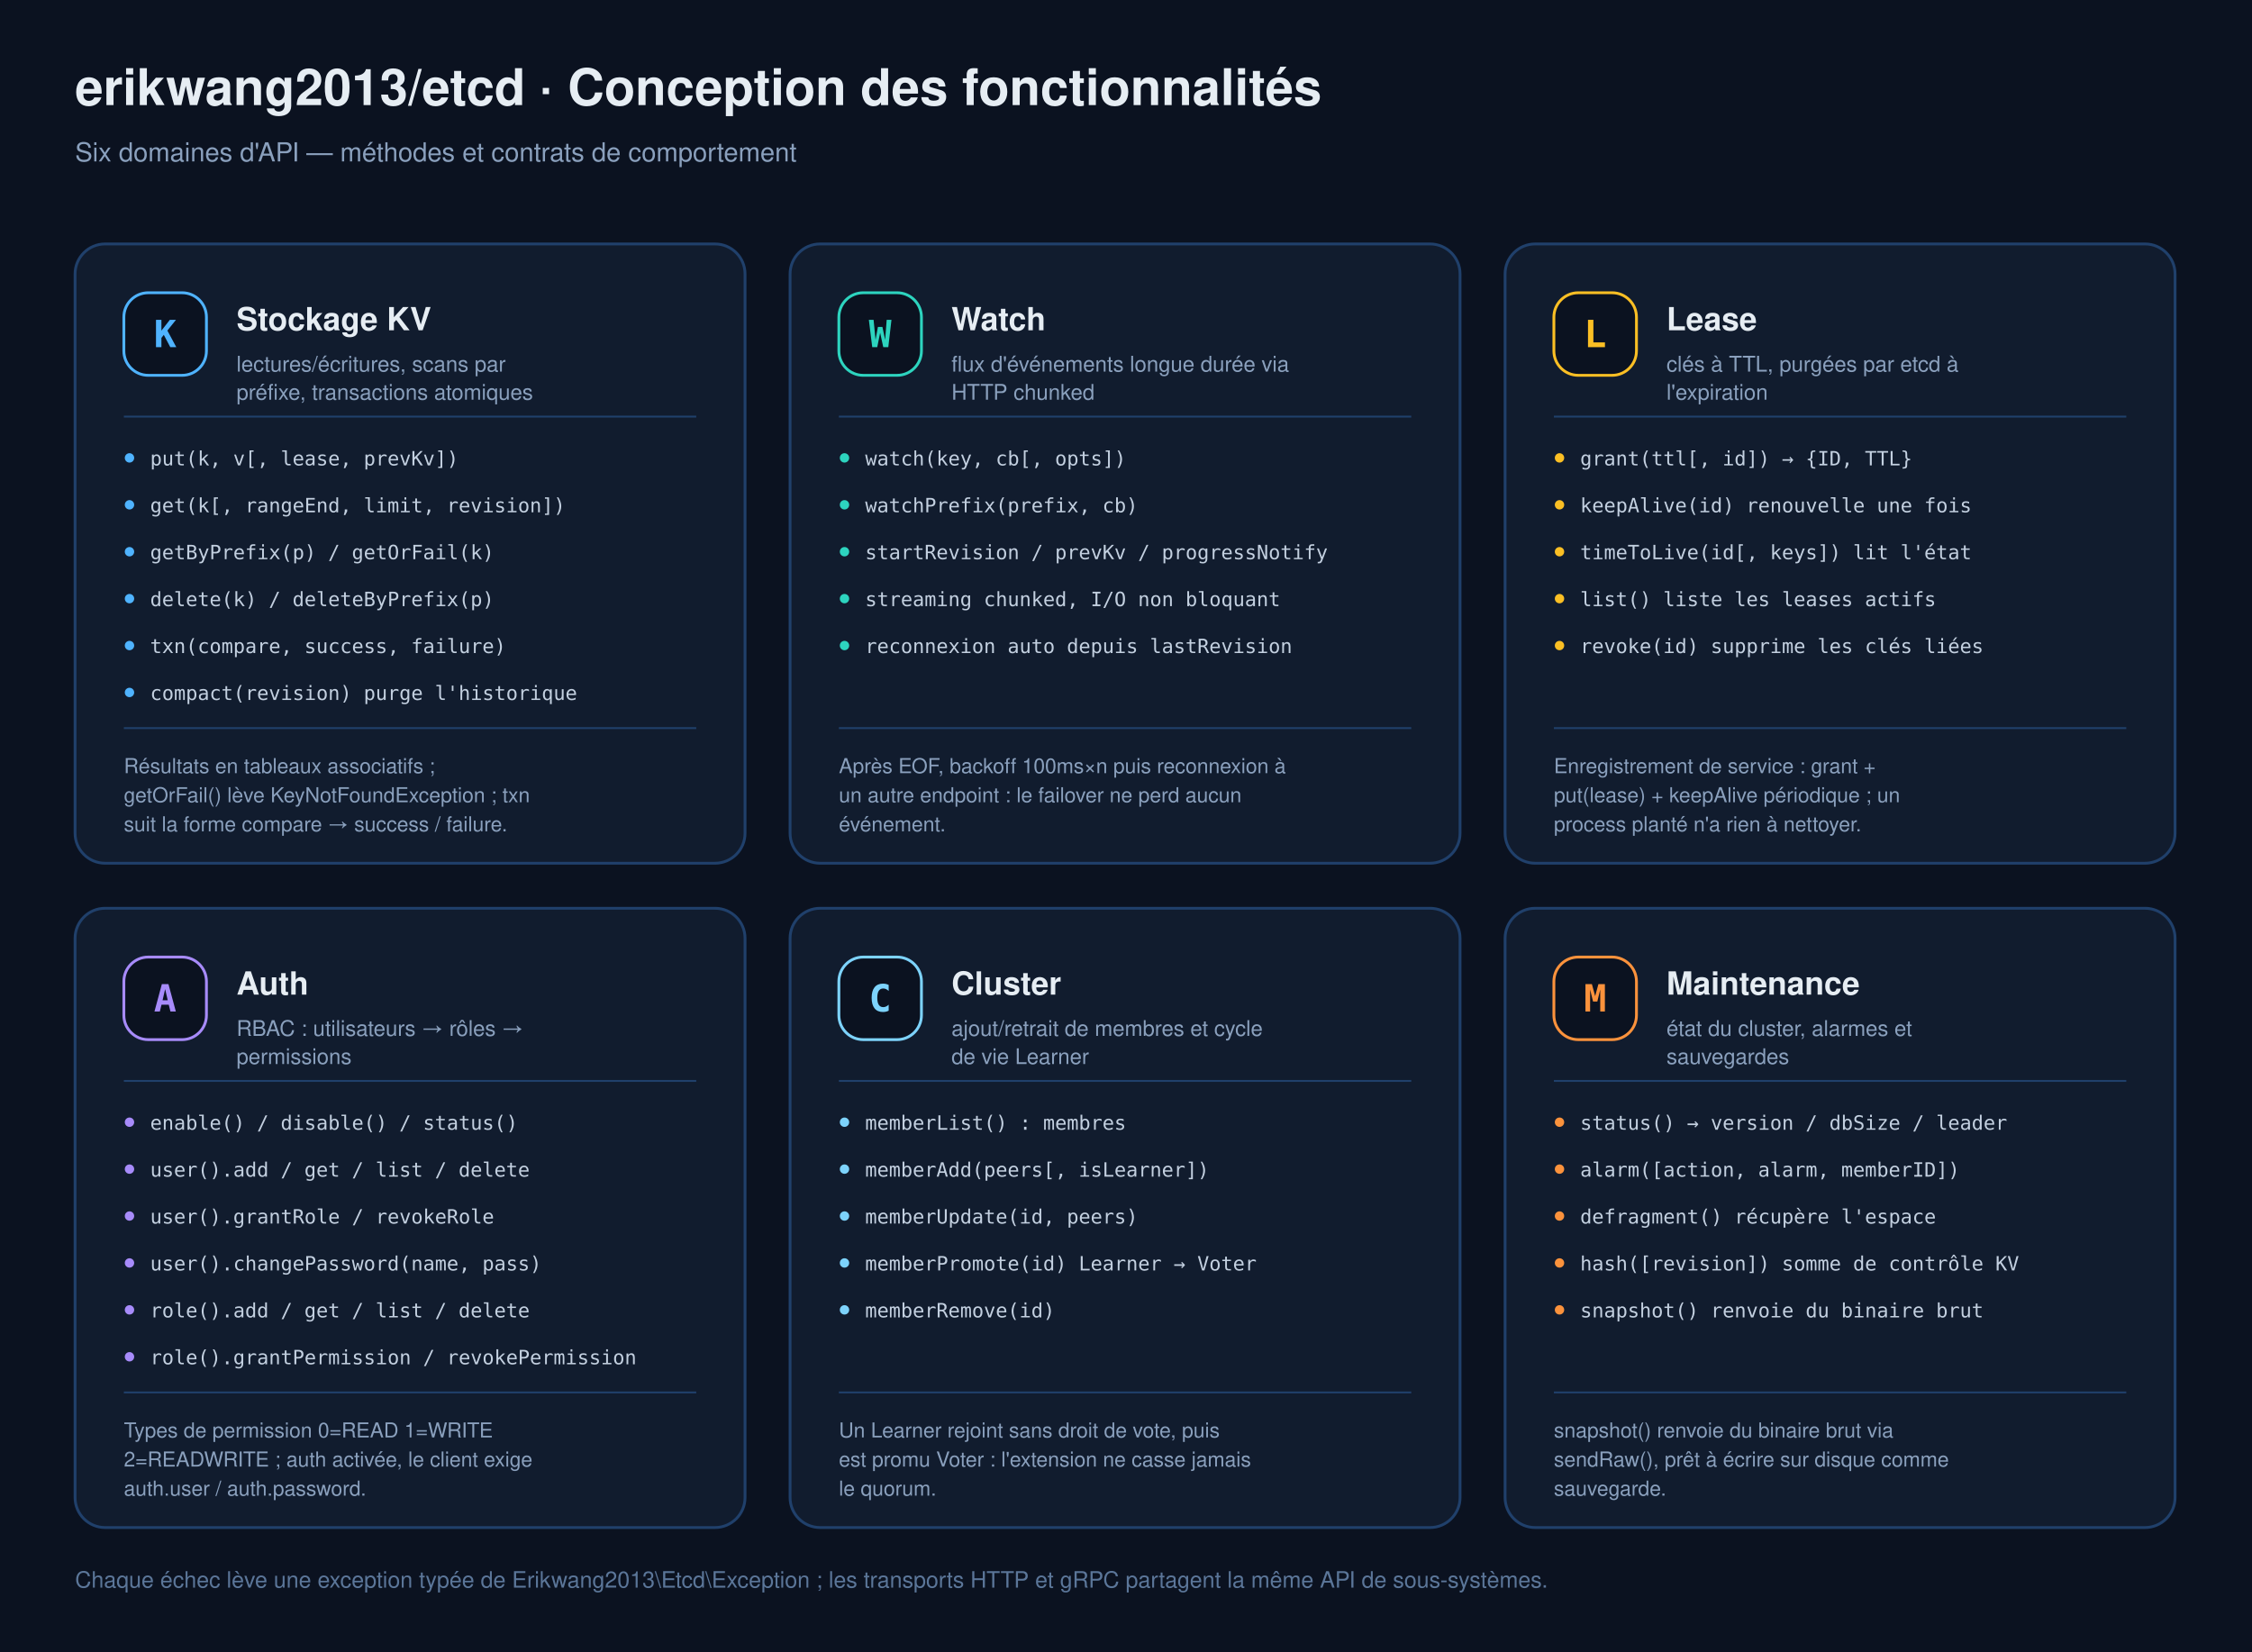
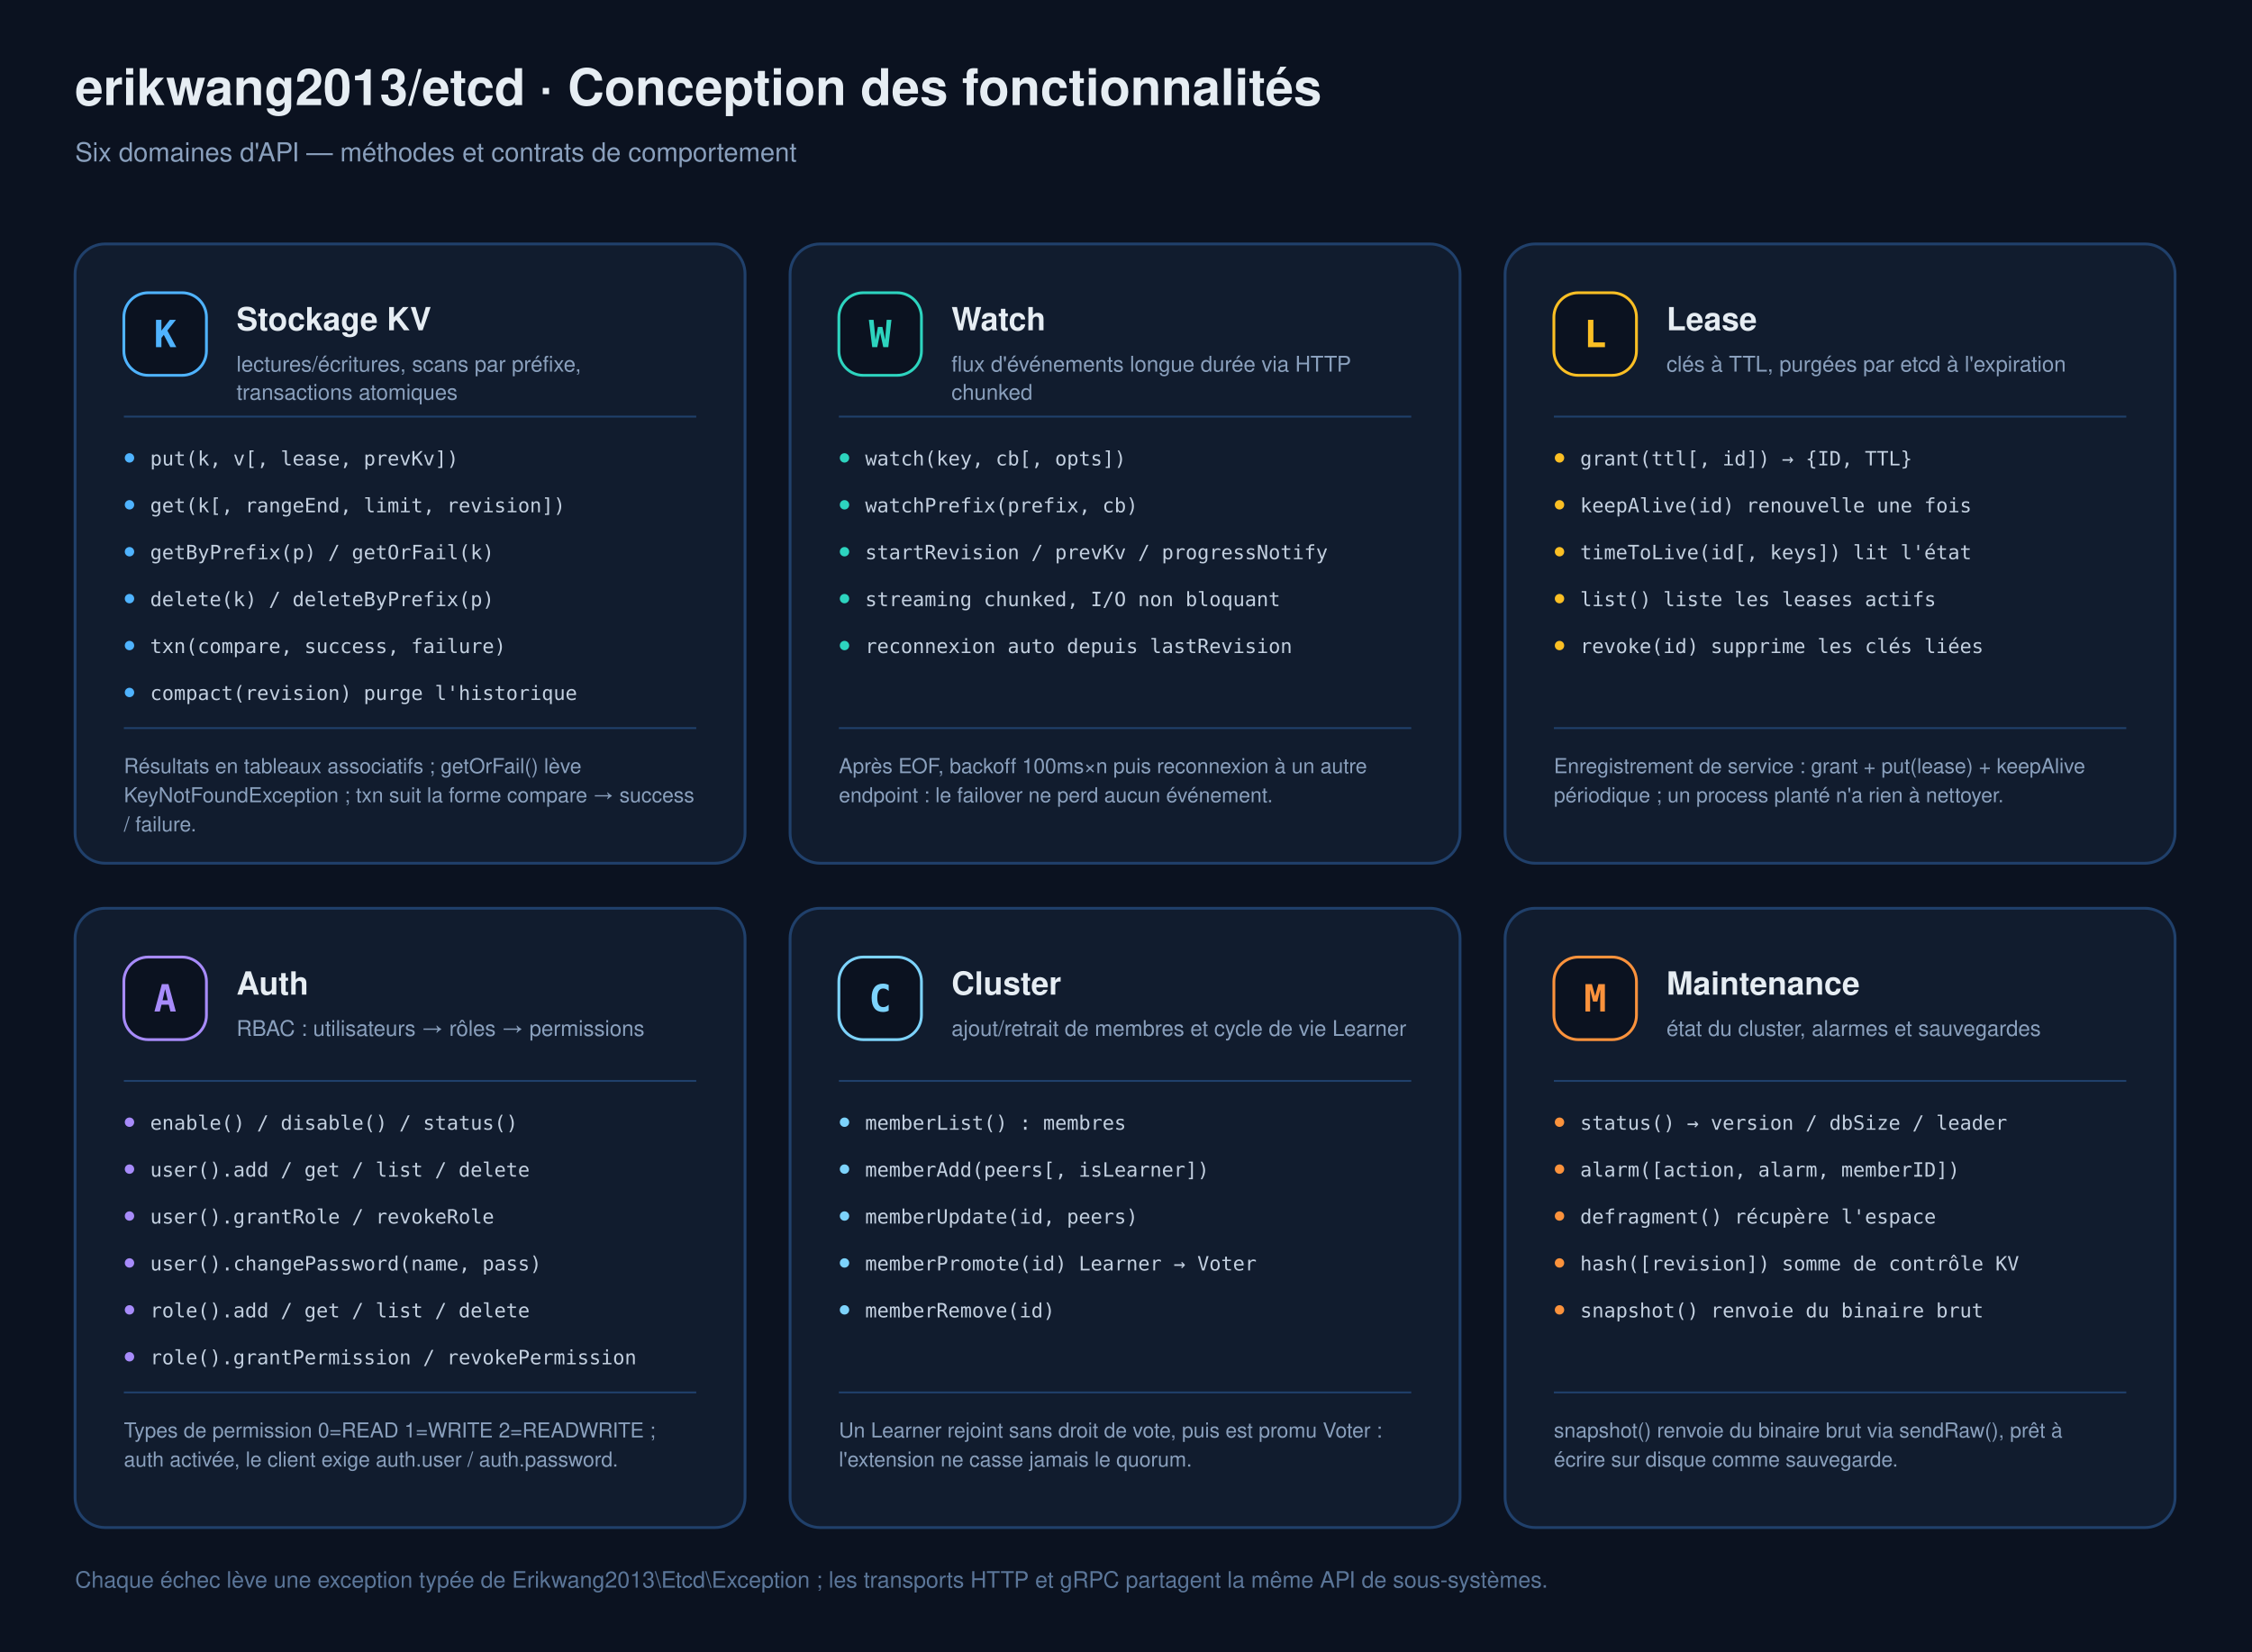
<svg xmlns="http://www.w3.org/2000/svg" viewBox="0 0 1200 880" width="1200" height="880" font-family="Helvetica,Arial,'Noto Sans','Noto Sans CJK SC','Noto Sans Devanagari','Noto Sans Bengali','Noto Sans Arabic','Lohit Devanagari','PingFang SC','Microsoft YaHei',sans-serif" role="img" aria-labelledby="ttl dsc">
  <rect x="0" y="0" width="1200" height="10000" rx="0" fill="#0b1220" stroke="none" stroke-width="1.5" />
  <text x="40.0" y="56" font-size="27" fill="#e6edf3" text-anchor="start" font-weight="700">erikwang2013/etcd · Conception des fonctionnalités</text>
  <text x="40.0" y="86" font-size="14" fill="#8aa0bd" text-anchor="start" font-weight="400">Six domaines d'API — méthodes et contrats de comportement</text>
  <rect x="40" y="130" width="357" height="330" rx="16" fill="#111c2e" stroke="#20406b" stroke-width="1.5" />
  <rect x="66" y="156" width="44" height="44" rx="13" fill="#0b1220" stroke="#4fb3ff" stroke-width="1.5" />
  <text x="88.0" y="185" font-size="20" fill="#4fb3ff" text-anchor="middle" font-weight="700" font-family="'DejaVu Sans Mono',Menlo,Consolas,'Noto Sans Mono CJK SC',monospace">K</text>
  <text x="126.0" y="176" font-size="17" fill="#e6edf3" text-anchor="start" font-weight="700">Stockage KV</text>
-   <text x="126.0" y="198" font-size="11.5" fill="#8aa0bd" text-anchor="start" font-weight="400">lectures/écritures, scans par</text>
-   <text x="126.0" y="213" font-size="11.5" fill="#8aa0bd" text-anchor="start" font-weight="400">préfixe, transactions atomiques</text>
+   <text x="126.0" y="198" font-size="11.5" fill="#8aa0bd" text-anchor="start" font-weight="400">lectures/écritures, scans par préfixe,</text>
+   <text x="126.0" y="213" font-size="11.5" fill="#8aa0bd" text-anchor="start" font-weight="400">transactions atomiques</text>
  <line x1="66" y1="222" x2="371" y2="222" stroke="#20406b" stroke-width="1" />
  <circle cx="69" cy="244" r="2.5" fill="#4fb3ff" />
  <text x="80.0" y="248" font-size="10.5" fill="#c3d0e0" text-anchor="start" font-weight="400" font-family="'DejaVu Sans Mono',Menlo,Consolas,'Noto Sans Mono CJK SC',monospace">put(k, v[, lease, prevKv])</text>
  <circle cx="69" cy="269" r="2.5" fill="#4fb3ff" />
  <text x="80.0" y="273" font-size="10.5" fill="#c3d0e0" text-anchor="start" font-weight="400" font-family="'DejaVu Sans Mono',Menlo,Consolas,'Noto Sans Mono CJK SC',monospace">get(k[, rangeEnd, limit, revision])</text>
  <circle cx="69" cy="294" r="2.5" fill="#4fb3ff" />
  <text x="80.0" y="298" font-size="10.5" fill="#c3d0e0" text-anchor="start" font-weight="400" font-family="'DejaVu Sans Mono',Menlo,Consolas,'Noto Sans Mono CJK SC',monospace">getByPrefix(p) / getOrFail(k)</text>
  <circle cx="69" cy="319" r="2.5" fill="#4fb3ff" />
  <text x="80.0" y="323" font-size="10.5" fill="#c3d0e0" text-anchor="start" font-weight="400" font-family="'DejaVu Sans Mono',Menlo,Consolas,'Noto Sans Mono CJK SC',monospace">delete(k) / deleteByPrefix(p)</text>
  <circle cx="69" cy="344" r="2.5" fill="#4fb3ff" />
  <text x="80.0" y="348" font-size="10.5" fill="#c3d0e0" text-anchor="start" font-weight="400" font-family="'DejaVu Sans Mono',Menlo,Consolas,'Noto Sans Mono CJK SC',monospace">txn(compare, success, failure)</text>
  <circle cx="69" cy="369" r="2.5" fill="#4fb3ff" />
  <text x="80.0" y="373" font-size="10.5" fill="#c3d0e0" text-anchor="start" font-weight="400" font-family="'DejaVu Sans Mono',Menlo,Consolas,'Noto Sans Mono CJK SC',monospace">compact(revision) purge l'historique</text>
  <line x1="66" y1="388" x2="371" y2="388" stroke="#20406b" stroke-width="1" />
-   <text x="66.0" y="412.0" font-size="11" fill="#8aa0bd" text-anchor="start" font-weight="400">Résultats en tableaux associatifs ;</text>
-   <text x="66.0" y="427.5" font-size="11" fill="#8aa0bd" text-anchor="start" font-weight="400">getOrFail() lève KeyNotFoundException ; txn</text>
-   <text x="66.0" y="443.0" font-size="11" fill="#8aa0bd" text-anchor="start" font-weight="400">suit la forme compare → success / failure.</text>
+   <text x="66.0" y="412.0" font-size="11" fill="#8aa0bd" text-anchor="start" font-weight="400">Résultats en tableaux associatifs ; getOrFail() lève</text>
+   <text x="66.0" y="427.5" font-size="11" fill="#8aa0bd" text-anchor="start" font-weight="400">KeyNotFoundException ; txn suit la forme compare → success</text>
+   <text x="66.0" y="443.0" font-size="11" fill="#8aa0bd" text-anchor="start" font-weight="400">/ failure.</text>
  <rect x="421" y="130" width="357" height="330" rx="16" fill="#111c2e" stroke="#20406b" stroke-width="1.5" />
  <rect x="447" y="156" width="44" height="44" rx="13" fill="#0b1220" stroke="#2dd4bf" stroke-width="1.5" />
  <text x="469.0" y="185" font-size="20" fill="#2dd4bf" text-anchor="middle" font-weight="700" font-family="'DejaVu Sans Mono',Menlo,Consolas,'Noto Sans Mono CJK SC',monospace">W</text>
  <text x="507.0" y="176" font-size="17" fill="#e6edf3" text-anchor="start" font-weight="700">Watch</text>
-   <text x="507.0" y="198" font-size="11.5" fill="#8aa0bd" text-anchor="start" font-weight="400">flux d'événements longue durée via</text>
-   <text x="507.0" y="213" font-size="11.5" fill="#8aa0bd" text-anchor="start" font-weight="400">HTTP chunked</text>
+   <text x="507.0" y="198" font-size="11.5" fill="#8aa0bd" text-anchor="start" font-weight="400">flux d'événements longue durée via HTTP</text>
+   <text x="507.0" y="213" font-size="11.5" fill="#8aa0bd" text-anchor="start" font-weight="400">chunked</text>
  <line x1="447" y1="222" x2="752" y2="222" stroke="#20406b" stroke-width="1" />
  <circle cx="450" cy="244" r="2.5" fill="#2dd4bf" />
  <text x="461.0" y="248" font-size="10.5" fill="#c3d0e0" text-anchor="start" font-weight="400" font-family="'DejaVu Sans Mono',Menlo,Consolas,'Noto Sans Mono CJK SC',monospace">watch(key, cb[, opts])</text>
  <circle cx="450" cy="269" r="2.5" fill="#2dd4bf" />
  <text x="461.0" y="273" font-size="10.5" fill="#c3d0e0" text-anchor="start" font-weight="400" font-family="'DejaVu Sans Mono',Menlo,Consolas,'Noto Sans Mono CJK SC',monospace">watchPrefix(prefix, cb)</text>
  <circle cx="450" cy="294" r="2.5" fill="#2dd4bf" />
  <text x="461.0" y="298" font-size="10.5" fill="#c3d0e0" text-anchor="start" font-weight="400" font-family="'DejaVu Sans Mono',Menlo,Consolas,'Noto Sans Mono CJK SC',monospace">startRevision / prevKv / progressNotify</text>
  <circle cx="450" cy="319" r="2.5" fill="#2dd4bf" />
  <text x="461.0" y="323" font-size="10.5" fill="#c3d0e0" text-anchor="start" font-weight="400" font-family="'DejaVu Sans Mono',Menlo,Consolas,'Noto Sans Mono CJK SC',monospace">streaming chunked, I/O non bloquant</text>
  <circle cx="450" cy="344" r="2.5" fill="#2dd4bf" />
  <text x="461.0" y="348" font-size="10.5" fill="#c3d0e0" text-anchor="start" font-weight="400" font-family="'DejaVu Sans Mono',Menlo,Consolas,'Noto Sans Mono CJK SC',monospace">reconnexion auto depuis lastRevision</text>
  <line x1="447" y1="388" x2="752" y2="388" stroke="#20406b" stroke-width="1" />
-   <text x="447.0" y="412.0" font-size="11" fill="#8aa0bd" text-anchor="start" font-weight="400">Après EOF, backoff 100ms×n puis reconnexion à</text>
-   <text x="447.0" y="427.5" font-size="11" fill="#8aa0bd" text-anchor="start" font-weight="400">un autre endpoint : le failover ne perd aucun</text>
-   <text x="447.0" y="443.0" font-size="11" fill="#8aa0bd" text-anchor="start" font-weight="400">événement.</text>
+   <text x="447.0" y="412.0" font-size="11" fill="#8aa0bd" text-anchor="start" font-weight="400">Après EOF, backoff 100ms×n puis reconnexion à un autre</text>
+   <text x="447.0" y="427.5" font-size="11" fill="#8aa0bd" text-anchor="start" font-weight="400">endpoint : le failover ne perd aucun événement.</text>
  <rect x="802" y="130" width="357" height="330" rx="16" fill="#111c2e" stroke="#20406b" stroke-width="1.5" />
  <rect x="828" y="156" width="44" height="44" rx="13" fill="#0b1220" stroke="#fbbf24" stroke-width="1.5" />
  <text x="850.0" y="185" font-size="20" fill="#fbbf24" text-anchor="middle" font-weight="700" font-family="'DejaVu Sans Mono',Menlo,Consolas,'Noto Sans Mono CJK SC',monospace">L</text>
  <text x="888.0" y="176" font-size="17" fill="#e6edf3" text-anchor="start" font-weight="700">Lease</text>
-   <text x="888.0" y="198" font-size="11.5" fill="#8aa0bd" text-anchor="start" font-weight="400">clés à TTL, purgées par etcd à</text>
-   <text x="888.0" y="213" font-size="11.5" fill="#8aa0bd" text-anchor="start" font-weight="400">l'expiration</text>
+   <text x="888.0" y="198" font-size="11.5" fill="#8aa0bd" text-anchor="start" font-weight="400">clés à TTL, purgées par etcd à l'expiration</text>
  <line x1="828" y1="222" x2="1133" y2="222" stroke="#20406b" stroke-width="1" />
  <circle cx="831" cy="244" r="2.5" fill="#fbbf24" />
  <text x="842.0" y="248" font-size="10.5" fill="#c3d0e0" text-anchor="start" font-weight="400" font-family="'DejaVu Sans Mono',Menlo,Consolas,'Noto Sans Mono CJK SC',monospace">grant(ttl[, id]) → {ID, TTL}</text>
  <circle cx="831" cy="269" r="2.5" fill="#fbbf24" />
  <text x="842.0" y="273" font-size="10.5" fill="#c3d0e0" text-anchor="start" font-weight="400" font-family="'DejaVu Sans Mono',Menlo,Consolas,'Noto Sans Mono CJK SC',monospace">keepAlive(id) renouvelle une fois</text>
  <circle cx="831" cy="294" r="2.5" fill="#fbbf24" />
  <text x="842.0" y="298" font-size="10.5" fill="#c3d0e0" text-anchor="start" font-weight="400" font-family="'DejaVu Sans Mono',Menlo,Consolas,'Noto Sans Mono CJK SC',monospace">timeToLive(id[, keys]) lit l'état</text>
  <circle cx="831" cy="319" r="2.5" fill="#fbbf24" />
  <text x="842.0" y="323" font-size="10.5" fill="#c3d0e0" text-anchor="start" font-weight="400" font-family="'DejaVu Sans Mono',Menlo,Consolas,'Noto Sans Mono CJK SC',monospace">list() liste les leases actifs</text>
  <circle cx="831" cy="344" r="2.5" fill="#fbbf24" />
  <text x="842.0" y="348" font-size="10.5" fill="#c3d0e0" text-anchor="start" font-weight="400" font-family="'DejaVu Sans Mono',Menlo,Consolas,'Noto Sans Mono CJK SC',monospace">revoke(id) supprime les clés liées</text>
  <line x1="828" y1="388" x2="1133" y2="388" stroke="#20406b" stroke-width="1" />
-   <text x="828.0" y="412.0" font-size="11" fill="#8aa0bd" text-anchor="start" font-weight="400">Enregistrement de service : grant +</text>
-   <text x="828.0" y="427.5" font-size="11" fill="#8aa0bd" text-anchor="start" font-weight="400">put(lease) + keepAlive périodique ; un</text>
-   <text x="828.0" y="443.0" font-size="11" fill="#8aa0bd" text-anchor="start" font-weight="400">process planté n'a rien à nettoyer.</text>
+   <text x="828.0" y="412.0" font-size="11" fill="#8aa0bd" text-anchor="start" font-weight="400">Enregistrement de service : grant + put(lease) + keepAlive</text>
+   <text x="828.0" y="427.5" font-size="11" fill="#8aa0bd" text-anchor="start" font-weight="400">périodique ; un process planté n'a rien à nettoyer.</text>
  <rect x="40" y="484" width="357" height="330" rx="16" fill="#111c2e" stroke="#20406b" stroke-width="1.5" />
  <rect x="66" y="510" width="44" height="44" rx="13" fill="#0b1220" stroke="#a78bfa" stroke-width="1.5" />
  <text x="88.0" y="539" font-size="20" fill="#a78bfa" text-anchor="middle" font-weight="700" font-family="'DejaVu Sans Mono',Menlo,Consolas,'Noto Sans Mono CJK SC',monospace">A</text>
  <text x="126.0" y="530" font-size="17" fill="#e6edf3" text-anchor="start" font-weight="700">Auth</text>
-   <text x="126.0" y="552" font-size="11.5" fill="#8aa0bd" text-anchor="start" font-weight="400">RBAC : utilisateurs → rôles →</text>
-   <text x="126.0" y="567" font-size="11.5" fill="#8aa0bd" text-anchor="start" font-weight="400">permissions</text>
+   <text x="126.0" y="552" font-size="11.5" fill="#8aa0bd" text-anchor="start" font-weight="400">RBAC : utilisateurs → rôles → permissions</text>
  <line x1="66" y1="576" x2="371" y2="576" stroke="#20406b" stroke-width="1" />
  <circle cx="69" cy="598" r="2.5" fill="#a78bfa" />
  <text x="80.0" y="602" font-size="10.5" fill="#c3d0e0" text-anchor="start" font-weight="400" font-family="'DejaVu Sans Mono',Menlo,Consolas,'Noto Sans Mono CJK SC',monospace">enable() / disable() / status()</text>
  <circle cx="69" cy="623" r="2.5" fill="#a78bfa" />
  <text x="80.0" y="627" font-size="10.5" fill="#c3d0e0" text-anchor="start" font-weight="400" font-family="'DejaVu Sans Mono',Menlo,Consolas,'Noto Sans Mono CJK SC',monospace">user().add / get / list / delete</text>
  <circle cx="69" cy="648" r="2.5" fill="#a78bfa" />
  <text x="80.0" y="652" font-size="10.5" fill="#c3d0e0" text-anchor="start" font-weight="400" font-family="'DejaVu Sans Mono',Menlo,Consolas,'Noto Sans Mono CJK SC',monospace">user().grantRole / revokeRole</text>
  <circle cx="69" cy="673" r="2.5" fill="#a78bfa" />
  <text x="80.0" y="677" font-size="10.5" fill="#c3d0e0" text-anchor="start" font-weight="400" font-family="'DejaVu Sans Mono',Menlo,Consolas,'Noto Sans Mono CJK SC',monospace">user().changePassword(name, pass)</text>
  <circle cx="69" cy="698" r="2.5" fill="#a78bfa" />
  <text x="80.0" y="702" font-size="10.5" fill="#c3d0e0" text-anchor="start" font-weight="400" font-family="'DejaVu Sans Mono',Menlo,Consolas,'Noto Sans Mono CJK SC',monospace">role().add / get / list / delete</text>
  <circle cx="69" cy="723" r="2.5" fill="#a78bfa" />
  <text x="80.0" y="727" font-size="10.5" fill="#c3d0e0" text-anchor="start" font-weight="400" font-family="'DejaVu Sans Mono',Menlo,Consolas,'Noto Sans Mono CJK SC',monospace">role().grantPermission / revokePermission</text>
  <line x1="66" y1="742" x2="371" y2="742" stroke="#20406b" stroke-width="1" />
-   <text x="66.0" y="766.0" font-size="11" fill="#8aa0bd" text-anchor="start" font-weight="400">Types de permission 0=READ 1=WRITE</text>
-   <text x="66.0" y="781.5" font-size="11" fill="#8aa0bd" text-anchor="start" font-weight="400">2=READWRITE ; auth activée, le client exige</text>
-   <text x="66.0" y="797.0" font-size="11" fill="#8aa0bd" text-anchor="start" font-weight="400">auth.user / auth.password.</text>
+   <text x="66.0" y="766.0" font-size="11" fill="#8aa0bd" text-anchor="start" font-weight="400">Types de permission 0=READ 1=WRITE 2=READWRITE ;</text>
+   <text x="66.0" y="781.5" font-size="11" fill="#8aa0bd" text-anchor="start" font-weight="400">auth activée, le client exige auth.user / auth.password.</text>
  <rect x="421" y="484" width="357" height="330" rx="16" fill="#111c2e" stroke="#20406b" stroke-width="1.5" />
  <rect x="447" y="510" width="44" height="44" rx="13" fill="#0b1220" stroke="#7dd3fc" stroke-width="1.5" />
  <text x="469.0" y="539" font-size="20" fill="#7dd3fc" text-anchor="middle" font-weight="700" font-family="'DejaVu Sans Mono',Menlo,Consolas,'Noto Sans Mono CJK SC',monospace">C</text>
  <text x="507.0" y="530" font-size="17" fill="#e6edf3" text-anchor="start" font-weight="700">Cluster</text>
-   <text x="507.0" y="552" font-size="11.5" fill="#8aa0bd" text-anchor="start" font-weight="400">ajout/retrait de membres et cycle</text>
-   <text x="507.0" y="567" font-size="11.5" fill="#8aa0bd" text-anchor="start" font-weight="400">de vie Learner</text>
+   <text x="507.0" y="552" font-size="11.5" fill="#8aa0bd" text-anchor="start" font-weight="400">ajout/retrait de membres et cycle de vie Learner</text>
  <line x1="447" y1="576" x2="752" y2="576" stroke="#20406b" stroke-width="1" />
  <circle cx="450" cy="598" r="2.5" fill="#7dd3fc" />
  <text x="461.0" y="602" font-size="10.5" fill="#c3d0e0" text-anchor="start" font-weight="400" font-family="'DejaVu Sans Mono',Menlo,Consolas,'Noto Sans Mono CJK SC',monospace">memberList() : membres</text>
  <circle cx="450" cy="623" r="2.5" fill="#7dd3fc" />
  <text x="461.0" y="627" font-size="10.5" fill="#c3d0e0" text-anchor="start" font-weight="400" font-family="'DejaVu Sans Mono',Menlo,Consolas,'Noto Sans Mono CJK SC',monospace">memberAdd(peers[, isLearner])</text>
  <circle cx="450" cy="648" r="2.5" fill="#7dd3fc" />
  <text x="461.0" y="652" font-size="10.5" fill="#c3d0e0" text-anchor="start" font-weight="400" font-family="'DejaVu Sans Mono',Menlo,Consolas,'Noto Sans Mono CJK SC',monospace">memberUpdate(id, peers)</text>
  <circle cx="450" cy="673" r="2.5" fill="#7dd3fc" />
  <text x="461.0" y="677" font-size="10.5" fill="#c3d0e0" text-anchor="start" font-weight="400" font-family="'DejaVu Sans Mono',Menlo,Consolas,'Noto Sans Mono CJK SC',monospace">memberPromote(id) Learner → Voter</text>
  <circle cx="450" cy="698" r="2.5" fill="#7dd3fc" />
  <text x="461.0" y="702" font-size="10.5" fill="#c3d0e0" text-anchor="start" font-weight="400" font-family="'DejaVu Sans Mono',Menlo,Consolas,'Noto Sans Mono CJK SC',monospace">memberRemove(id)</text>
  <line x1="447" y1="742" x2="752" y2="742" stroke="#20406b" stroke-width="1" />
-   <text x="447.0" y="766.0" font-size="11" fill="#8aa0bd" text-anchor="start" font-weight="400">Un Learner rejoint sans droit de vote, puis</text>
-   <text x="447.0" y="781.5" font-size="11" fill="#8aa0bd" text-anchor="start" font-weight="400">est promu Voter : l'extension ne casse jamais</text>
-   <text x="447.0" y="797.0" font-size="11" fill="#8aa0bd" text-anchor="start" font-weight="400">le quorum.</text>
+   <text x="447.0" y="766.0" font-size="11" fill="#8aa0bd" text-anchor="start" font-weight="400">Un Learner rejoint sans droit de vote, puis est promu Voter :</text>
+   <text x="447.0" y="781.5" font-size="11" fill="#8aa0bd" text-anchor="start" font-weight="400">l'extension ne casse jamais le quorum.</text>
  <rect x="802" y="484" width="357" height="330" rx="16" fill="#111c2e" stroke="#20406b" stroke-width="1.5" />
  <rect x="828" y="510" width="44" height="44" rx="13" fill="#0b1220" stroke="#fb923c" stroke-width="1.5" />
  <text x="850.0" y="539" font-size="20" fill="#fb923c" text-anchor="middle" font-weight="700" font-family="'DejaVu Sans Mono',Menlo,Consolas,'Noto Sans Mono CJK SC',monospace">M</text>
  <text x="888.0" y="530" font-size="17" fill="#e6edf3" text-anchor="start" font-weight="700">Maintenance</text>
-   <text x="888.0" y="552" font-size="11.5" fill="#8aa0bd" text-anchor="start" font-weight="400">état du cluster, alarmes et</text>
-   <text x="888.0" y="567" font-size="11.5" fill="#8aa0bd" text-anchor="start" font-weight="400">sauvegardes</text>
+   <text x="888.0" y="552" font-size="11.5" fill="#8aa0bd" text-anchor="start" font-weight="400">état du cluster, alarmes et sauvegardes</text>
  <line x1="828" y1="576" x2="1133" y2="576" stroke="#20406b" stroke-width="1" />
  <circle cx="831" cy="598" r="2.5" fill="#fb923c" />
  <text x="842.0" y="602" font-size="10.5" fill="#c3d0e0" text-anchor="start" font-weight="400" font-family="'DejaVu Sans Mono',Menlo,Consolas,'Noto Sans Mono CJK SC',monospace">status() → version / dbSize / leader</text>
  <circle cx="831" cy="623" r="2.5" fill="#fb923c" />
  <text x="842.0" y="627" font-size="10.5" fill="#c3d0e0" text-anchor="start" font-weight="400" font-family="'DejaVu Sans Mono',Menlo,Consolas,'Noto Sans Mono CJK SC',monospace">alarm([action, alarm, memberID])</text>
  <circle cx="831" cy="648" r="2.5" fill="#fb923c" />
  <text x="842.0" y="652" font-size="10.5" fill="#c3d0e0" text-anchor="start" font-weight="400" font-family="'DejaVu Sans Mono',Menlo,Consolas,'Noto Sans Mono CJK SC',monospace">defragment() récupère l'espace</text>
  <circle cx="831" cy="673" r="2.5" fill="#fb923c" />
  <text x="842.0" y="677" font-size="10.5" fill="#c3d0e0" text-anchor="start" font-weight="400" font-family="'DejaVu Sans Mono',Menlo,Consolas,'Noto Sans Mono CJK SC',monospace">hash([revision]) somme de contrôle KV</text>
  <circle cx="831" cy="698" r="2.5" fill="#fb923c" />
  <text x="842.0" y="702" font-size="10.5" fill="#c3d0e0" text-anchor="start" font-weight="400" font-family="'DejaVu Sans Mono',Menlo,Consolas,'Noto Sans Mono CJK SC',monospace">snapshot() renvoie du binaire brut</text>
  <line x1="828" y1="742" x2="1133" y2="742" stroke="#20406b" stroke-width="1" />
-   <text x="828.0" y="766.0" font-size="11" fill="#8aa0bd" text-anchor="start" font-weight="400">snapshot() renvoie du binaire brut via</text>
-   <text x="828.0" y="781.5" font-size="11" fill="#8aa0bd" text-anchor="start" font-weight="400">sendRaw(), prêt à écrire sur disque comme</text>
-   <text x="828.0" y="797.0" font-size="11" fill="#8aa0bd" text-anchor="start" font-weight="400">sauvegarde.</text>
+   <text x="828.0" y="766.0" font-size="11" fill="#8aa0bd" text-anchor="start" font-weight="400">snapshot() renvoie du binaire brut via sendRaw(), prêt à</text>
+   <text x="828.0" y="781.5" font-size="11" fill="#8aa0bd" text-anchor="start" font-weight="400">écrire sur disque comme sauvegarde.</text>
  <text x="40.0" y="846" font-size="12" fill="#5b7699" text-anchor="start" font-weight="400">Chaque échec lève une exception typée de Erikwang2013\Etcd\Exception ; les transports HTTP et gRPC partagent la même API de sous-systèmes.</text>
</svg>
